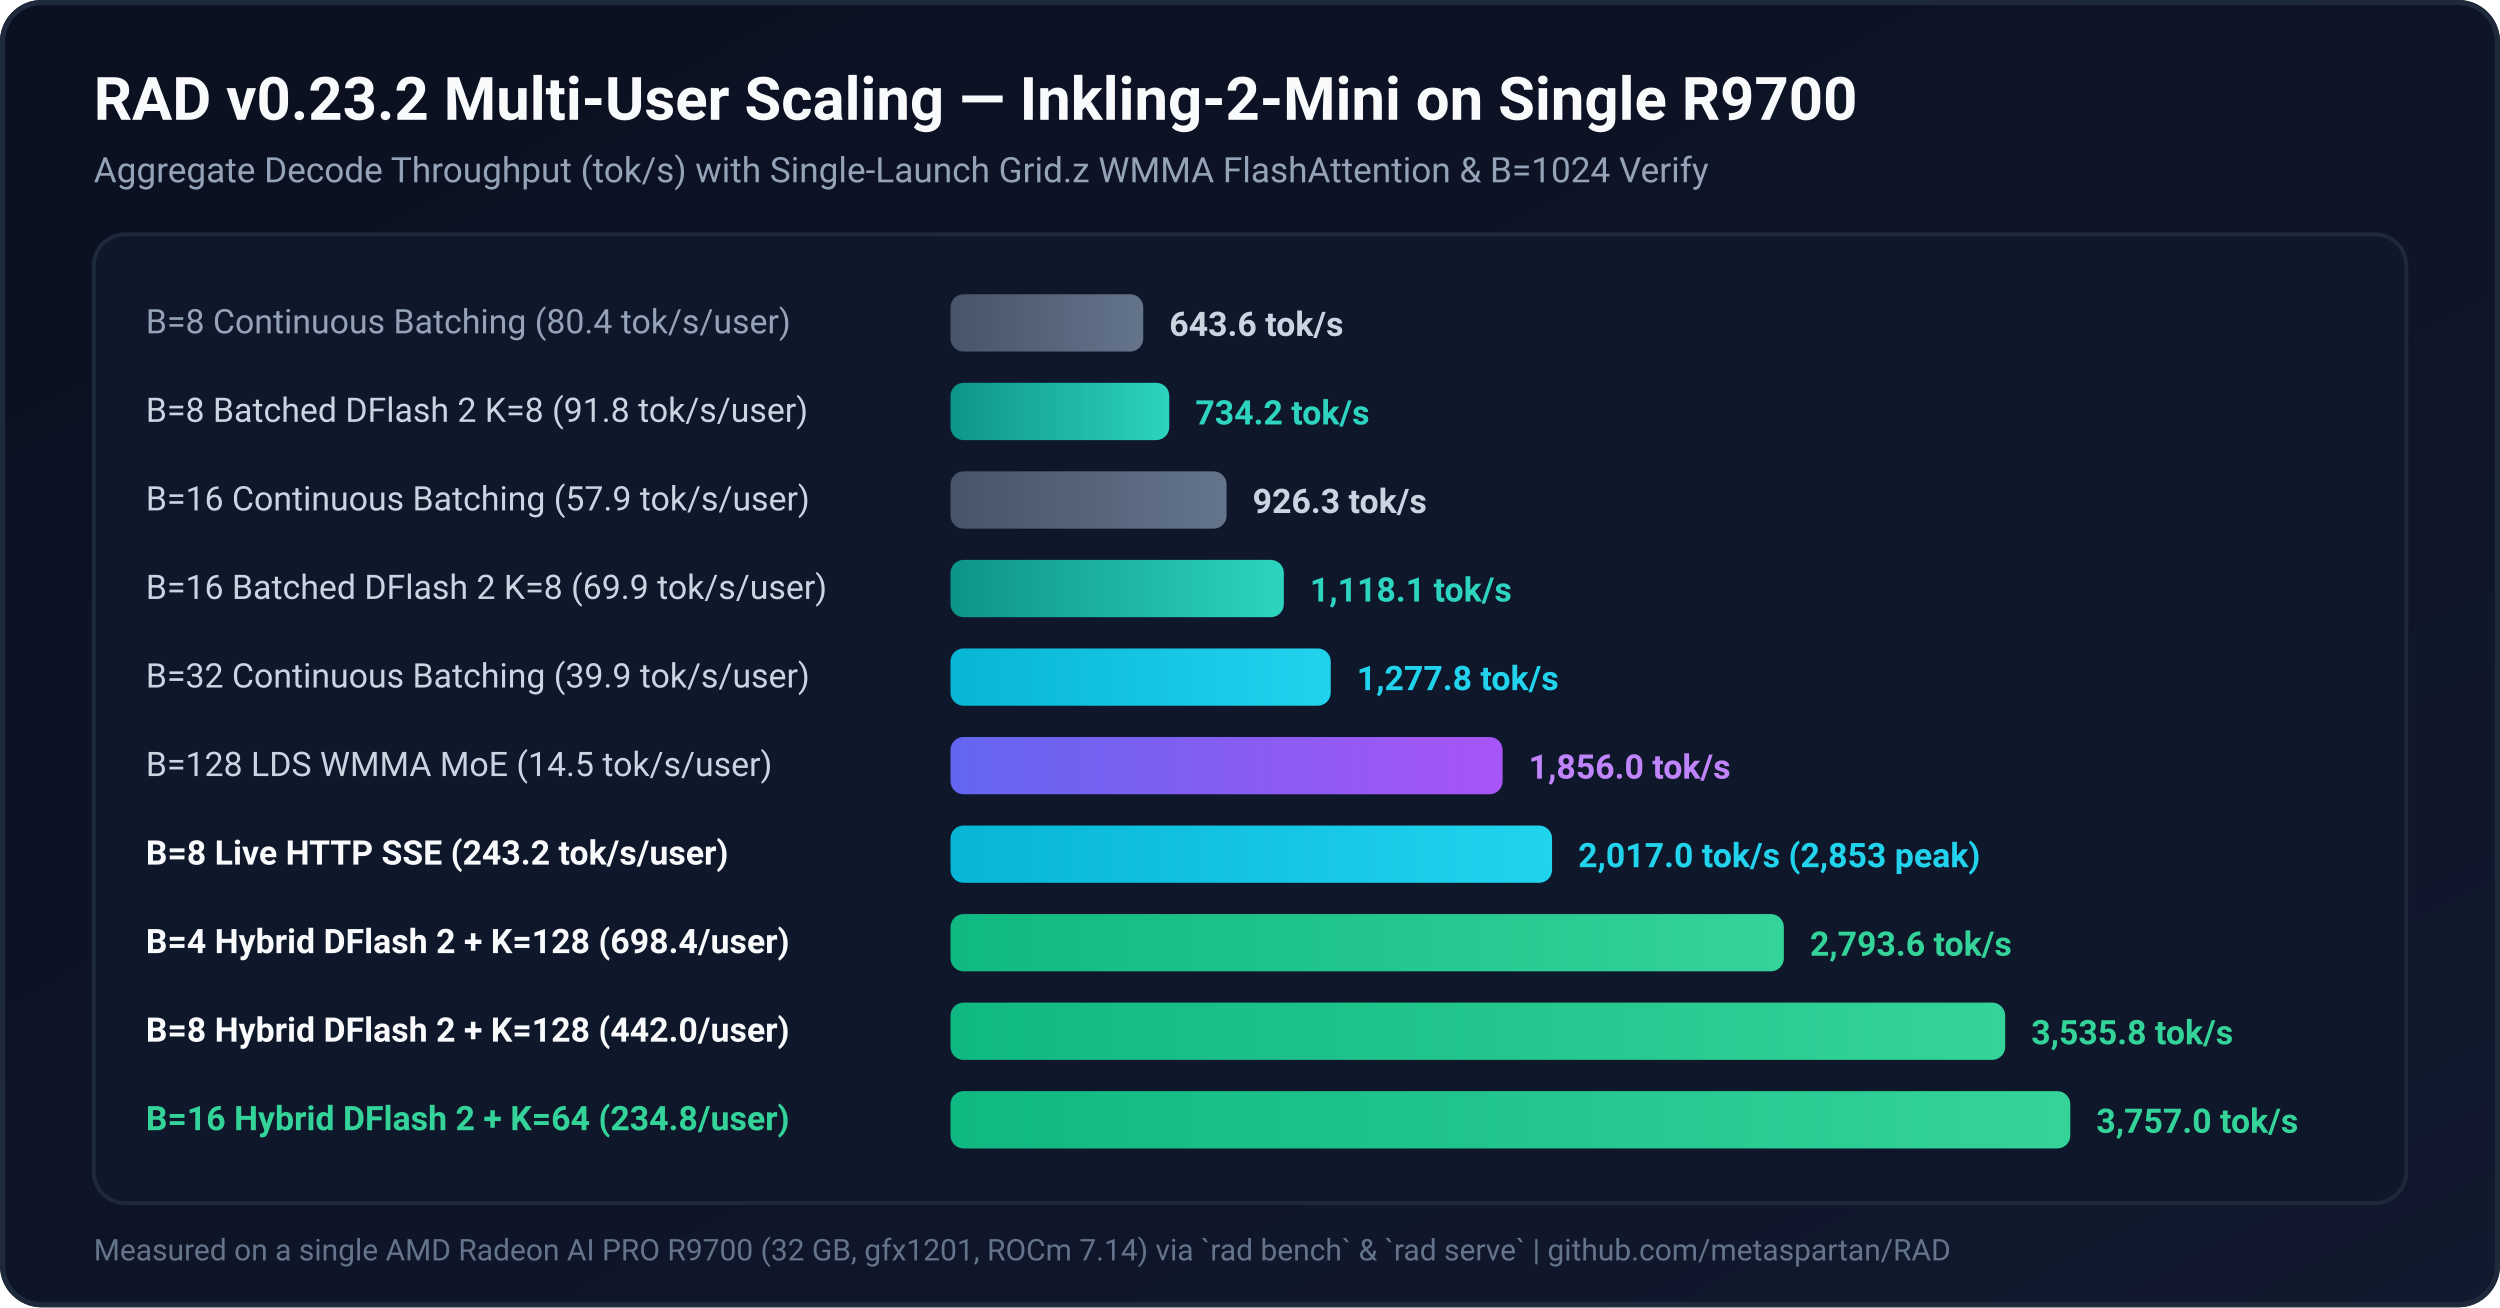
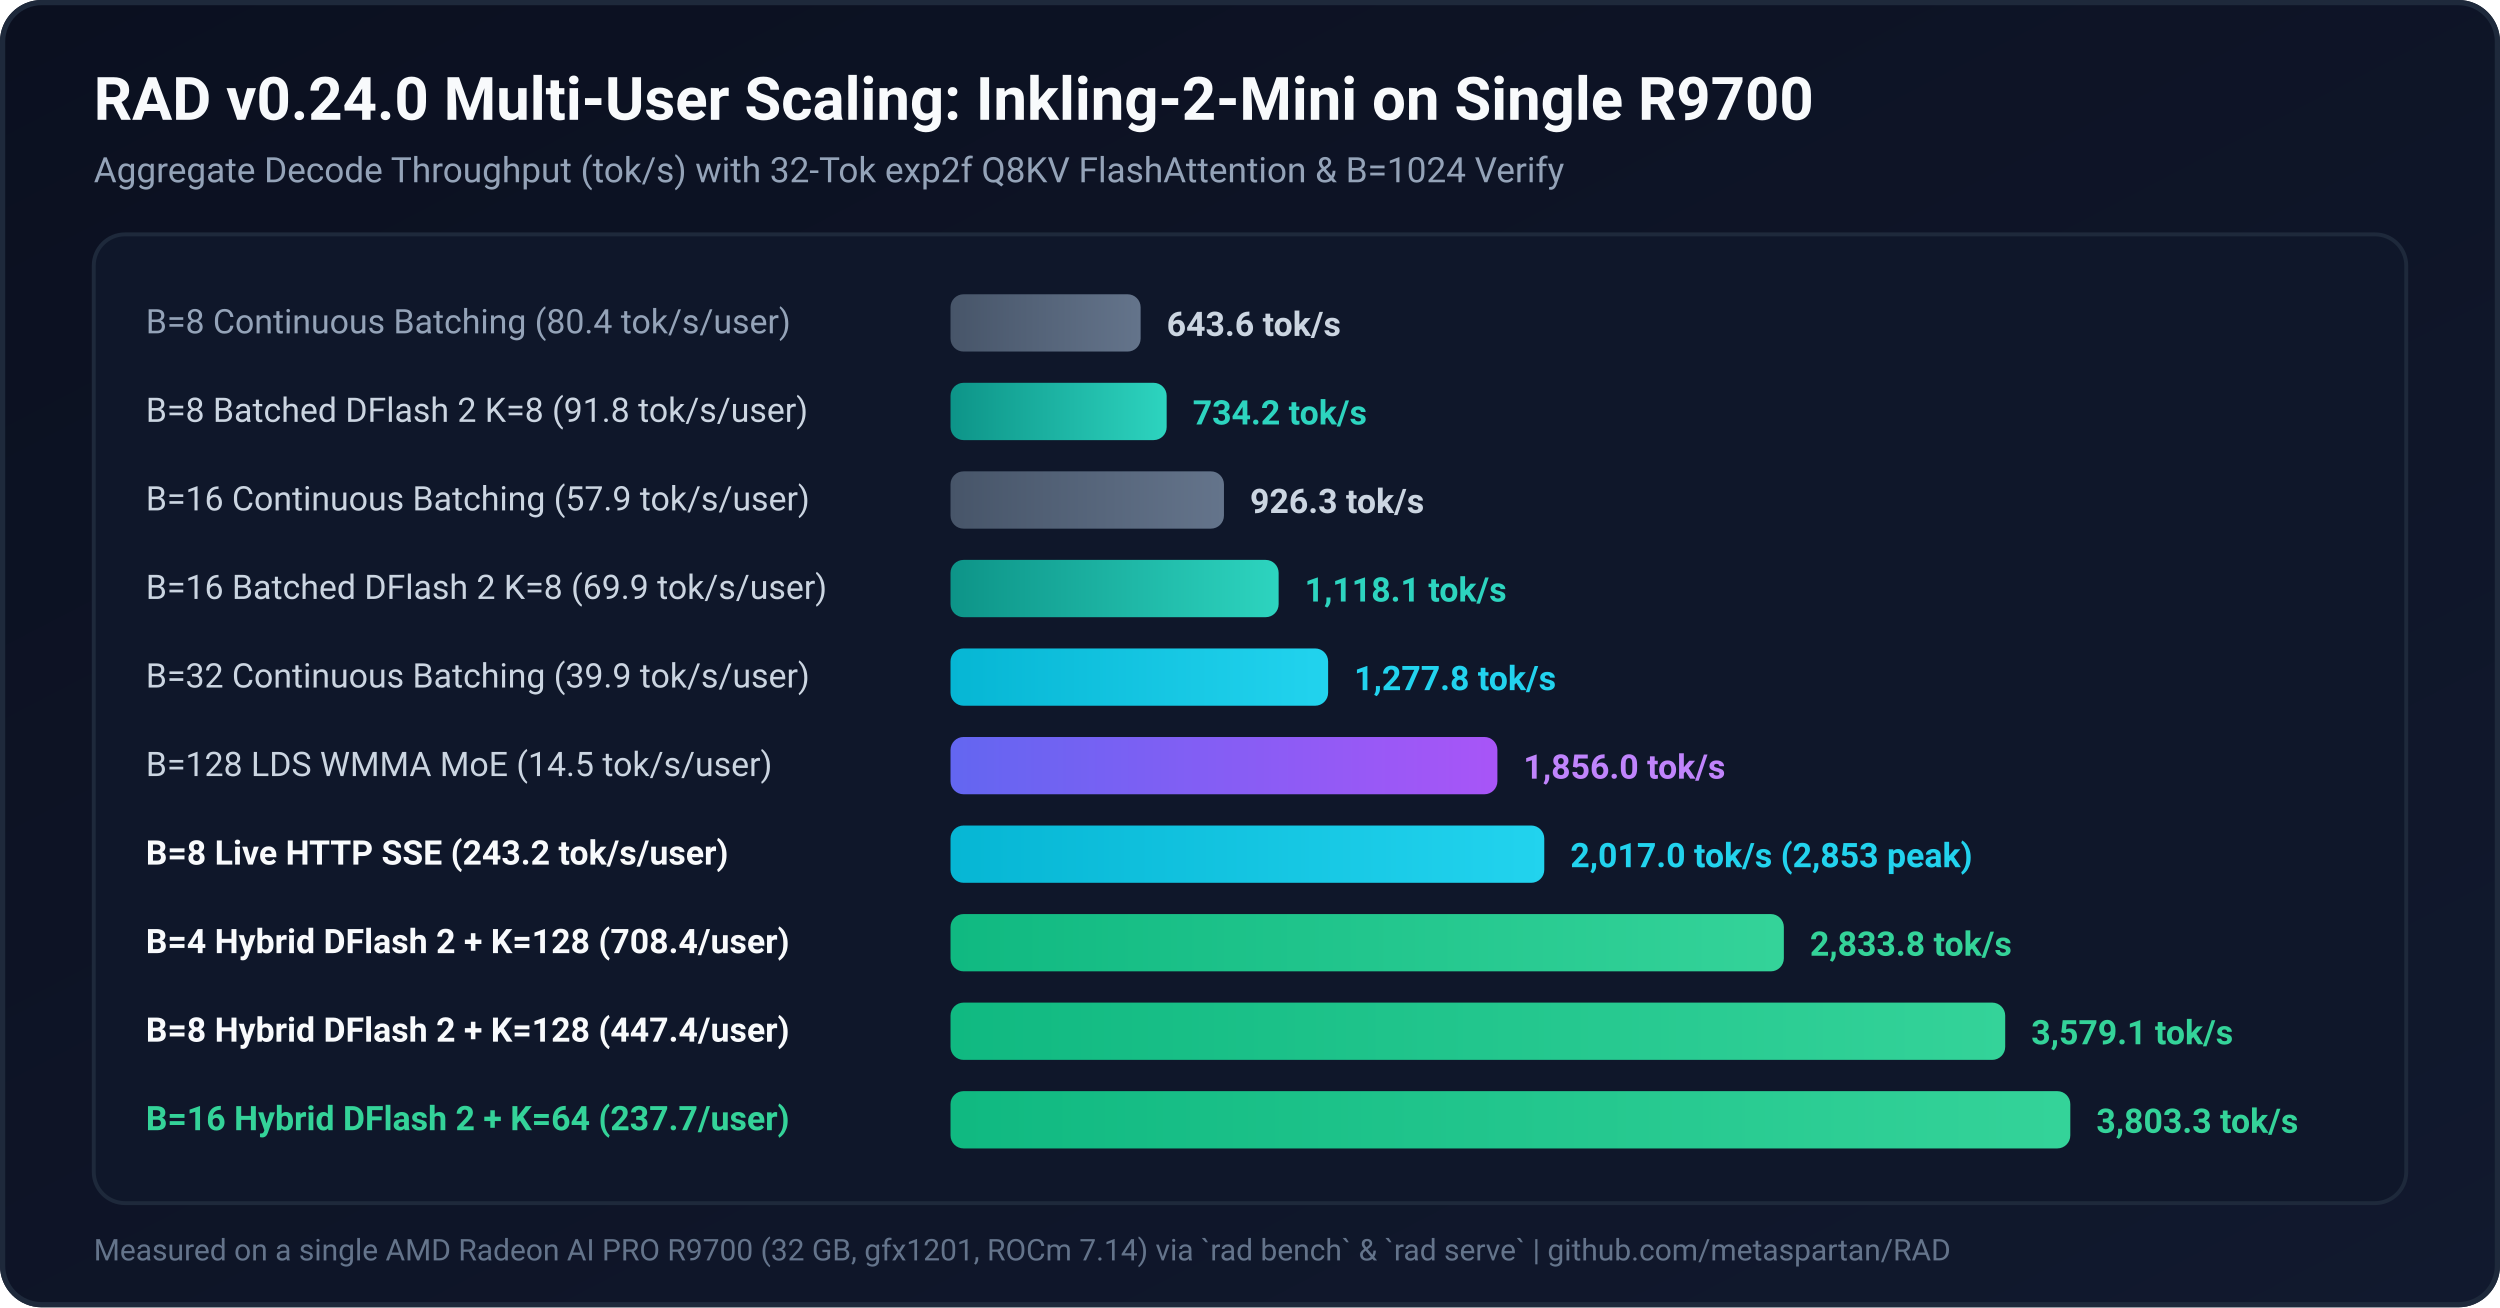
<svg xmlns="http://www.w3.org/2000/svg" viewBox="0 0 960 502" width="960" height="502">
  <defs>
    <linearGradient id="bg" x1="0" y1="0" x2="1" y2="1">
      <stop offset="0%" stop-color="#0b1020" />
      <stop offset="100%" stop-color="#11192e" />
    </linearGradient>
    <linearGradient id="greenGrad" x1="0" y1="0" x2="1" y2="0">
      <stop offset="0%" stop-color="#10b981" />
      <stop offset="100%" stop-color="#34d399" />
    </linearGradient>
    <linearGradient id="tealGrad" x1="0" y1="0" x2="1" y2="0">
      <stop offset="0%" stop-color="#0d9488" />
      <stop offset="100%" stop-color="#2dd4bf" />
    </linearGradient>
    <linearGradient id="cyanGrad" x1="0" y1="0" x2="1" y2="0">
      <stop offset="0%" stop-color="#06b6d4" />
      <stop offset="100%" stop-color="#22d3ee" />
    </linearGradient>
    <linearGradient id="purpleGrad" x1="0" y1="0" x2="1" y2="0">
      <stop offset="0%" stop-color="#6366f1" />
      <stop offset="100%" stop-color="#a855f7" />
    </linearGradient>
    <linearGradient id="slateGrad" x1="0" y1="0" x2="1" y2="0">
      <stop offset="0%" stop-color="#475569" />
      <stop offset="100%" stop-color="#64748b" />
    </linearGradient>
  </defs>
  <rect width="960" height="502" rx="16" fill="url(#bg)" />
  <rect x="1" y="1" width="958" height="500" rx="15" fill="none" stroke="#1e293b" stroke-width="2" />
-   <text x="36" y="46" font-family="system-ui, -apple-system, Segoe UI, Roboto, sans-serif" font-size="23" font-weight="700" fill="#f8fafc">RAD v0.23.2 Multi-User Scaling — Inkling-2-Mini on Single R9700</text>
-   <text x="36" y="70" font-family="system-ui, -apple-system, Segoe UI, Roboto, sans-serif" font-size="13.5" fill="#94a3b8">Aggregate Decode Throughput (tok/s) with Single-Launch Grid.z WMMA FlashAttention &amp; B=1024 Verify</text>
+   <text x="36" y="46" font-family="system-ui, -apple-system, Segoe UI, Roboto, sans-serif" font-size="23" font-weight="700" fill="#f8fafc">RAD v0.24.0 Multi-User Scaling: Inkling-2-Mini on Single R9700</text>
+   <text x="36" y="70" font-family="system-ui, -apple-system, Segoe UI, Roboto, sans-serif" font-size="13.5" fill="#94a3b8">Aggregate Decode Throughput (tok/s) with 32-Tok exp2f Q8KV FlashAttention &amp; B=1024 Verify</text>
  <rect x="36" y="90" width="888" height="372" rx="12" fill="#0f172a" stroke="#1e293b" stroke-width="1.5" />
  <text x="56" y="128" font-family="system-ui, -apple-system, Segoe UI, Roboto, sans-serif" font-size="13" fill="#94a3b8">B=8 Continuous Batching (80.4 tok/s/user)</text>
-   <rect x="365" y="113" width="74" height="22" rx="5" fill="url(#slateGrad)" />
-   <text x="449" y="129" font-family="system-ui, -apple-system, Segoe UI, Roboto, sans-serif" font-size="13" font-weight="700" fill="#cbd5e1">643.6 tok/s</text>
+   <rect x="365" y="113" width="73" height="22" rx="5" fill="url(#slateGrad)" />
+   <text x="448" y="129" font-family="system-ui, -apple-system, Segoe UI, Roboto, sans-serif" font-size="13" font-weight="700" fill="#cbd5e1">643.6 tok/s</text>
  <text x="56" y="162" font-family="system-ui, -apple-system, Segoe UI, Roboto, sans-serif" font-size="13" fill="#cbd5e1">B=8 Batched DFlash 2 K=8 (91.8 tok/s/user)</text>
-   <rect x="365" y="147" width="84" height="22" rx="5" fill="url(#tealGrad)" />
-   <text x="459" y="163" font-family="system-ui, -apple-system, Segoe UI, Roboto, sans-serif" font-size="13" font-weight="700" fill="#2dd4bf">734.2 tok/s</text>
+   <rect x="365" y="147" width="83" height="22" rx="5" fill="url(#tealGrad)" />
+   <text x="458" y="163" font-family="system-ui, -apple-system, Segoe UI, Roboto, sans-serif" font-size="13" font-weight="700" fill="#2dd4bf">734.2 tok/s</text>
  <text x="56" y="196" font-family="system-ui, -apple-system, Segoe UI, Roboto, sans-serif" font-size="13" fill="#cbd5e1">B=16 Continuous Batching (57.9 tok/s/user)</text>
-   <rect x="365" y="181" width="106" height="22" rx="5" fill="url(#slateGrad)" />
-   <text x="481" y="197" font-family="system-ui, -apple-system, Segoe UI, Roboto, sans-serif" font-size="13" font-weight="700" fill="#cbd5e1">926.3 tok/s</text>
+   <rect x="365" y="181" width="105" height="22" rx="5" fill="url(#slateGrad)" />
+   <text x="480" y="197" font-family="system-ui, -apple-system, Segoe UI, Roboto, sans-serif" font-size="13" font-weight="700" fill="#cbd5e1">926.3 tok/s</text>
  <text x="56" y="230" font-family="system-ui, -apple-system, Segoe UI, Roboto, sans-serif" font-size="13" fill="#cbd5e1">B=16 Batched DFlash 2 K=8 (69.9 tok/s/user)</text>
-   <rect x="365" y="215" width="128" height="22" rx="5" fill="url(#tealGrad)" />
-   <text x="503" y="231" font-family="system-ui, -apple-system, Segoe UI, Roboto, sans-serif" font-size="13" font-weight="700" fill="#2dd4bf">1,118.1 tok/s</text>
+   <rect x="365" y="215" width="126" height="22" rx="5" fill="url(#tealGrad)" />
+   <text x="501" y="231" font-family="system-ui, -apple-system, Segoe UI, Roboto, sans-serif" font-size="13" font-weight="700" fill="#2dd4bf">1,118.1 tok/s</text>
  <text x="56" y="264" font-family="system-ui, -apple-system, Segoe UI, Roboto, sans-serif" font-size="13" fill="#cbd5e1">B=32 Continuous Batching (39.9 tok/s/user)</text>
-   <rect x="365" y="249" width="146" height="22" rx="5" fill="url(#cyanGrad)" />
-   <text x="521" y="265" font-family="system-ui, -apple-system, Segoe UI, Roboto, sans-serif" font-size="13" font-weight="700" fill="#22d3ee">1,277.8 tok/s</text>
+   <rect x="365" y="249" width="145" height="22" rx="5" fill="url(#cyanGrad)" />
+   <text x="520" y="265" font-family="system-ui, -apple-system, Segoe UI, Roboto, sans-serif" font-size="13" font-weight="700" fill="#22d3ee">1,277.8 tok/s</text>
  <text x="56" y="298" font-family="system-ui, -apple-system, Segoe UI, Roboto, sans-serif" font-size="13" fill="#cbd5e1">B=128 LDS WMMA MoE (14.5 tok/s/user)</text>
-   <rect x="365" y="283" width="212" height="22" rx="5" fill="url(#purpleGrad)" />
-   <text x="587" y="299" font-family="system-ui, -apple-system, Segoe UI, Roboto, sans-serif" font-size="13" font-weight="700" fill="#c084fc">1,856.0 tok/s</text>
+   <rect x="365" y="283" width="210" height="22" rx="5" fill="url(#purpleGrad)" />
+   <text x="585" y="299" font-family="system-ui, -apple-system, Segoe UI, Roboto, sans-serif" font-size="13" font-weight="700" fill="#c084fc">1,856.0 tok/s</text>
  <text x="56" y="332" font-family="system-ui, -apple-system, Segoe UI, Roboto, sans-serif" font-size="13" font-weight="700" fill="#f8fafc">B=8 Live HTTP SSE (243.2 tok/s/user)</text>
-   <rect x="365" y="317" width="231" height="22" rx="5" fill="url(#cyanGrad)" />
-   <text x="606" y="333" font-family="system-ui, -apple-system, Segoe UI, Roboto, sans-serif" font-size="13" font-weight="700" fill="#22d3ee">2,017.0 tok/s (2,853 peak)</text>
-   <text x="56" y="366" font-family="system-ui, -apple-system, Segoe UI, Roboto, sans-serif" font-size="13" font-weight="700" fill="#f8fafc">B=4 Hybrid DFlash 2 + K=128 (698.4/user)</text>
+   <rect x="365" y="317" width="228" height="22" rx="5" fill="url(#cyanGrad)" />
+   <text x="603" y="333" font-family="system-ui, -apple-system, Segoe UI, Roboto, sans-serif" font-size="13" font-weight="700" fill="#22d3ee">2,017.0 tok/s (2,853 peak)</text>
+   <text x="56" y="366" font-family="system-ui, -apple-system, Segoe UI, Roboto, sans-serif" font-size="13" font-weight="700" fill="#f8fafc">B=4 Hybrid DFlash 2 + K=128 (708.4/user)</text>
  <rect x="365" y="351" width="320" height="22" rx="5" fill="url(#greenGrad)" />
-   <text x="695" y="367" font-family="system-ui, -apple-system, Segoe UI, Roboto, sans-serif" font-size="13" font-weight="700" fill="#34d399">2,793.6 tok/s</text>
-   <text x="56" y="400" font-family="system-ui, -apple-system, Segoe UI, Roboto, sans-serif" font-size="13" font-weight="700" fill="#f8fafc">B=8 Hybrid DFlash 2 + K=128 (442.0/user)</text>
+   <text x="695" y="367" font-family="system-ui, -apple-system, Segoe UI, Roboto, sans-serif" font-size="13" font-weight="700" fill="#34d399">2,833.8 tok/s</text>
+   <text x="56" y="400" font-family="system-ui, -apple-system, Segoe UI, Roboto, sans-serif" font-size="13" font-weight="700" fill="#f8fafc">B=8 Hybrid DFlash 2 + K=128 (447.4/user)</text>
  <rect x="365" y="385" width="405" height="22" rx="5" fill="url(#greenGrad)" />
-   <text x="780" y="401" font-family="system-ui, -apple-system, Segoe UI, Roboto, sans-serif" font-size="13" font-weight="700" fill="#34d399">3,535.8 tok/s</text>
-   <text x="56" y="434" font-family="system-ui, -apple-system, Segoe UI, Roboto, sans-serif" font-size="13" font-weight="700" fill="#34d399">B=16 Hybrid DFlash 2 + K=64 (234.8/user)</text>
+   <text x="780" y="401" font-family="system-ui, -apple-system, Segoe UI, Roboto, sans-serif" font-size="13" font-weight="700" fill="#34d399">3,579.1 tok/s</text>
+   <text x="56" y="434" font-family="system-ui, -apple-system, Segoe UI, Roboto, sans-serif" font-size="13" font-weight="700" fill="#34d399">B=16 Hybrid DFlash 2 + K=64 (237.7/user)</text>
  <rect x="365" y="419" width="430" height="22" rx="5" fill="url(#greenGrad)" />
-   <text x="805" y="435" font-family="system-ui, -apple-system, Segoe UI, Roboto, sans-serif" font-size="13" font-weight="700" fill="#34d399">3,757.0 tok/s</text>
+   <text x="805" y="435" font-family="system-ui, -apple-system, Segoe UI, Roboto, sans-serif" font-size="13" font-weight="700" fill="#34d399">3,803.3 tok/s</text>
  <text x="36" y="484" font-family="system-ui, -apple-system, Segoe UI, Roboto, sans-serif" font-size="11.5" fill="#64748b">Measured on a single AMD Radeon AI PRO R9700 (32 GB, gfx1201, ROCm 7.14) via `rad bench` &amp; `rad serve` | github.com/metaspartan/RAD</text>
</svg>
